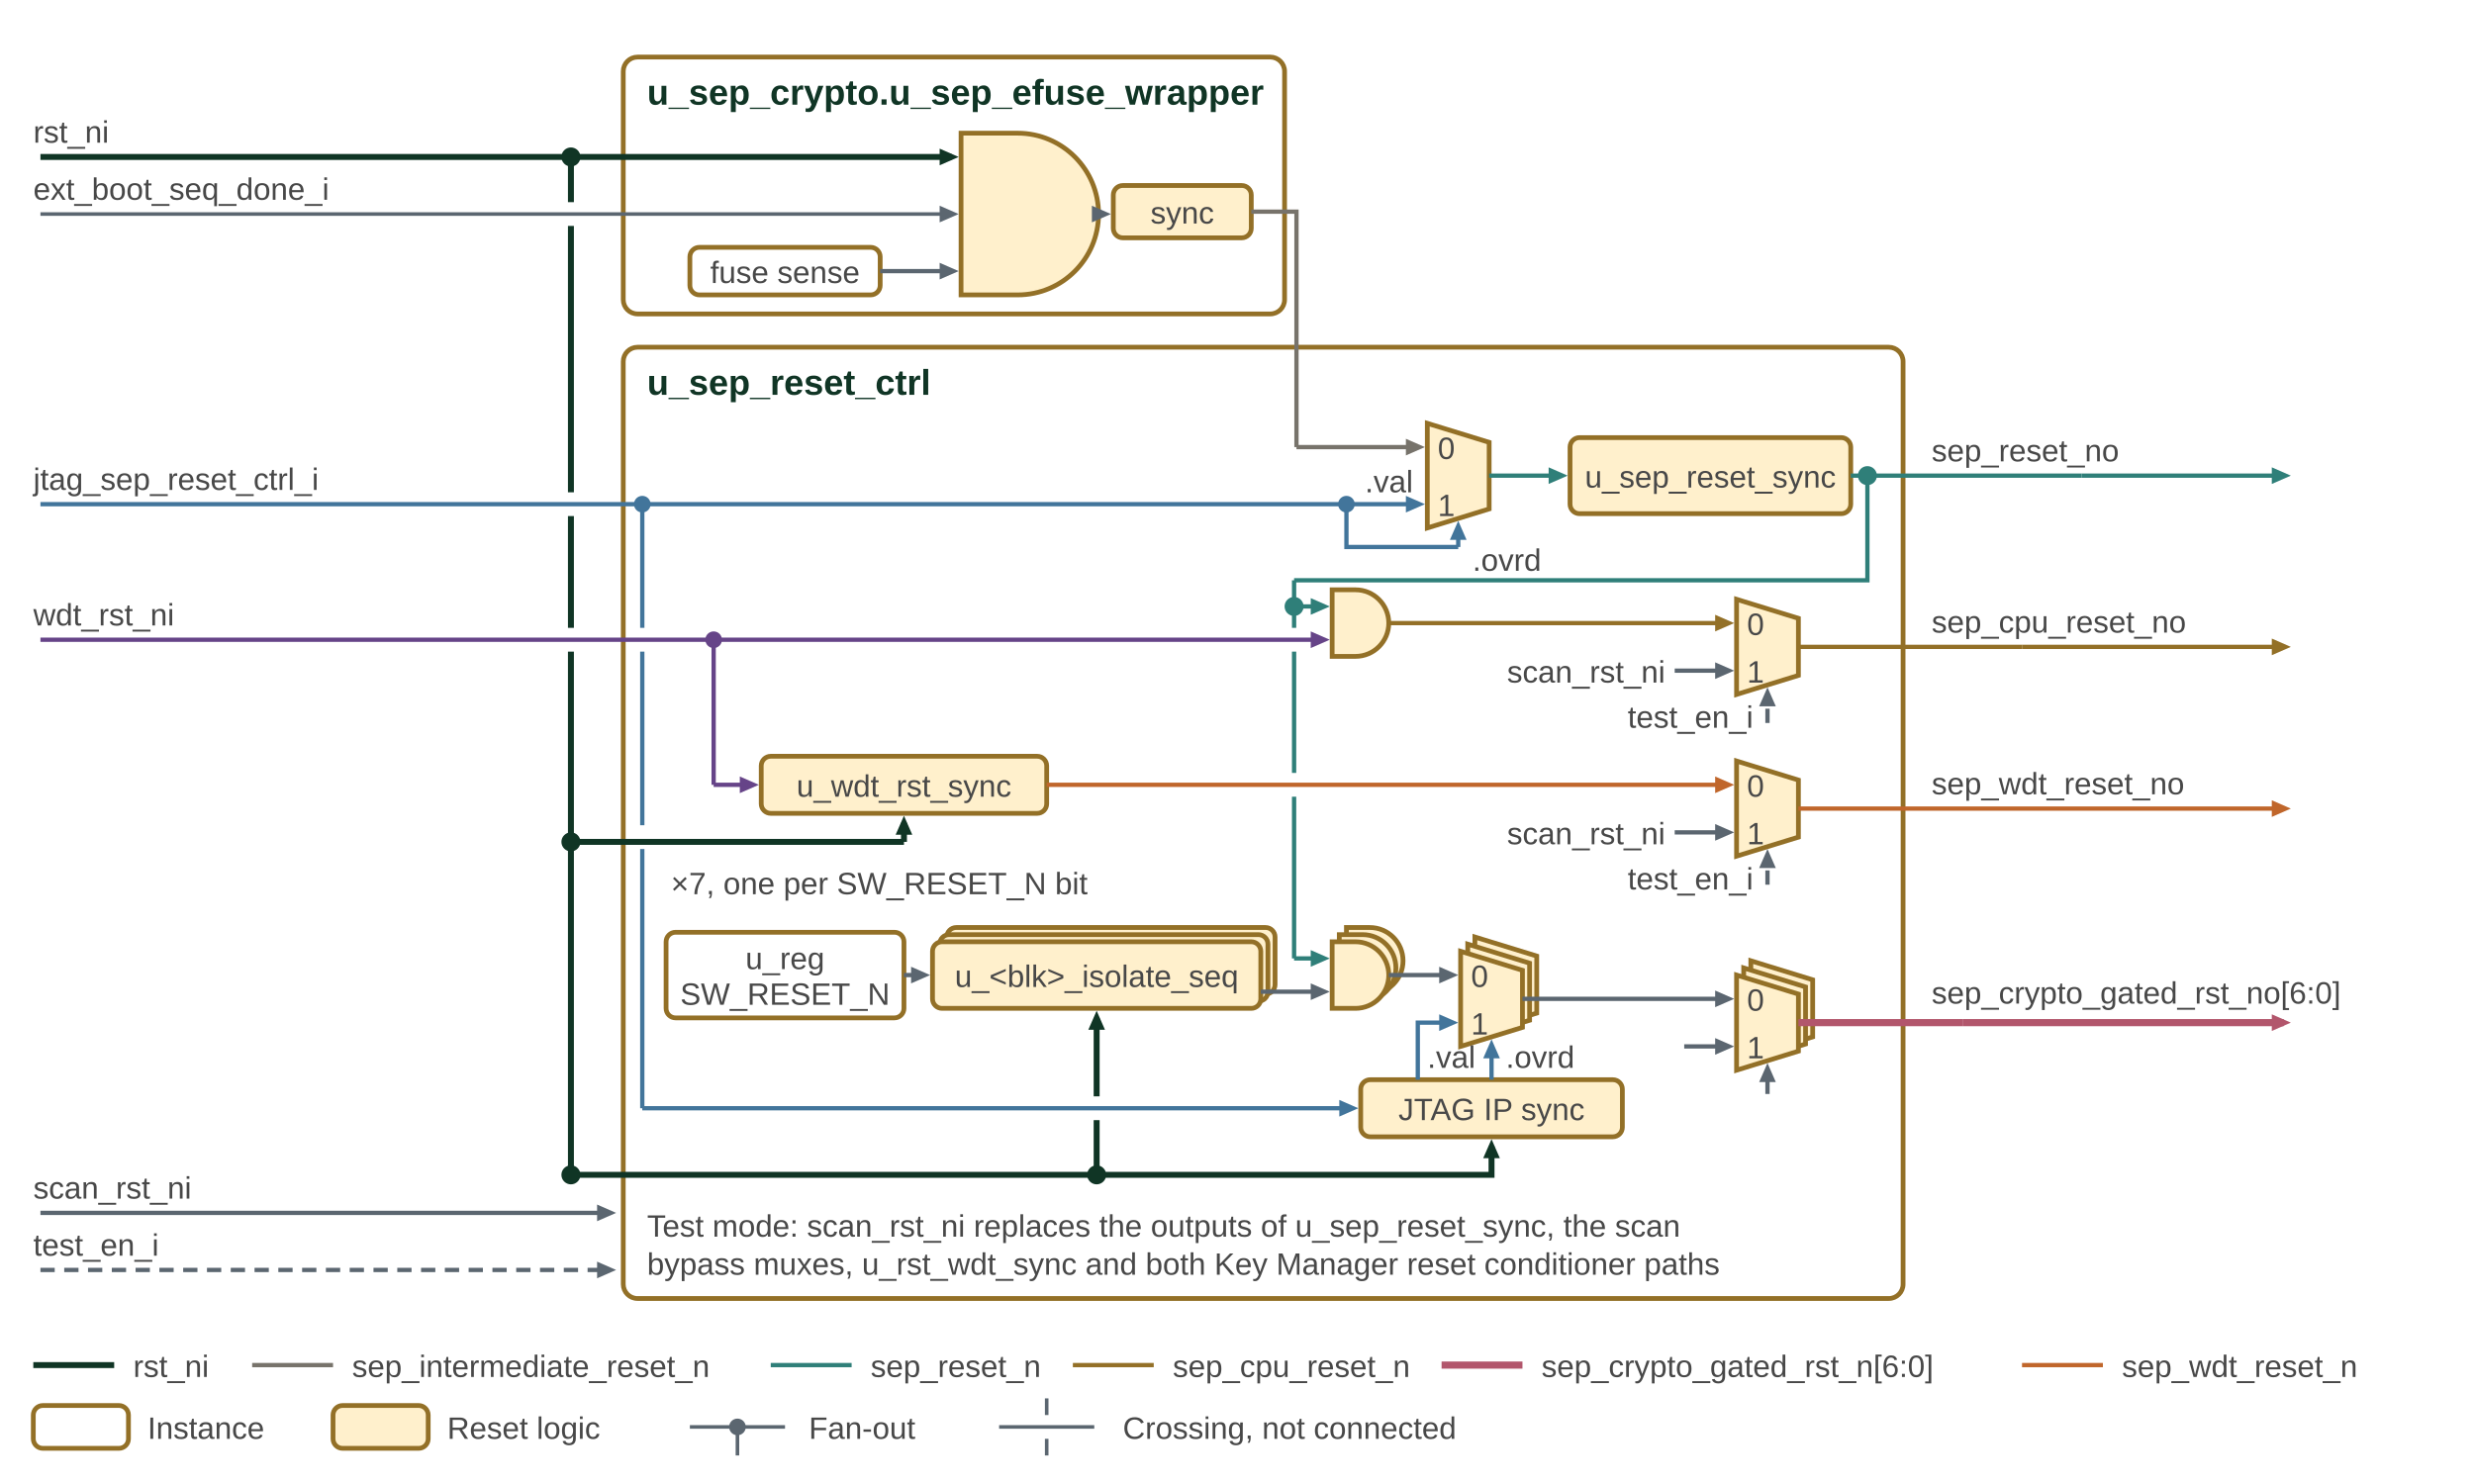
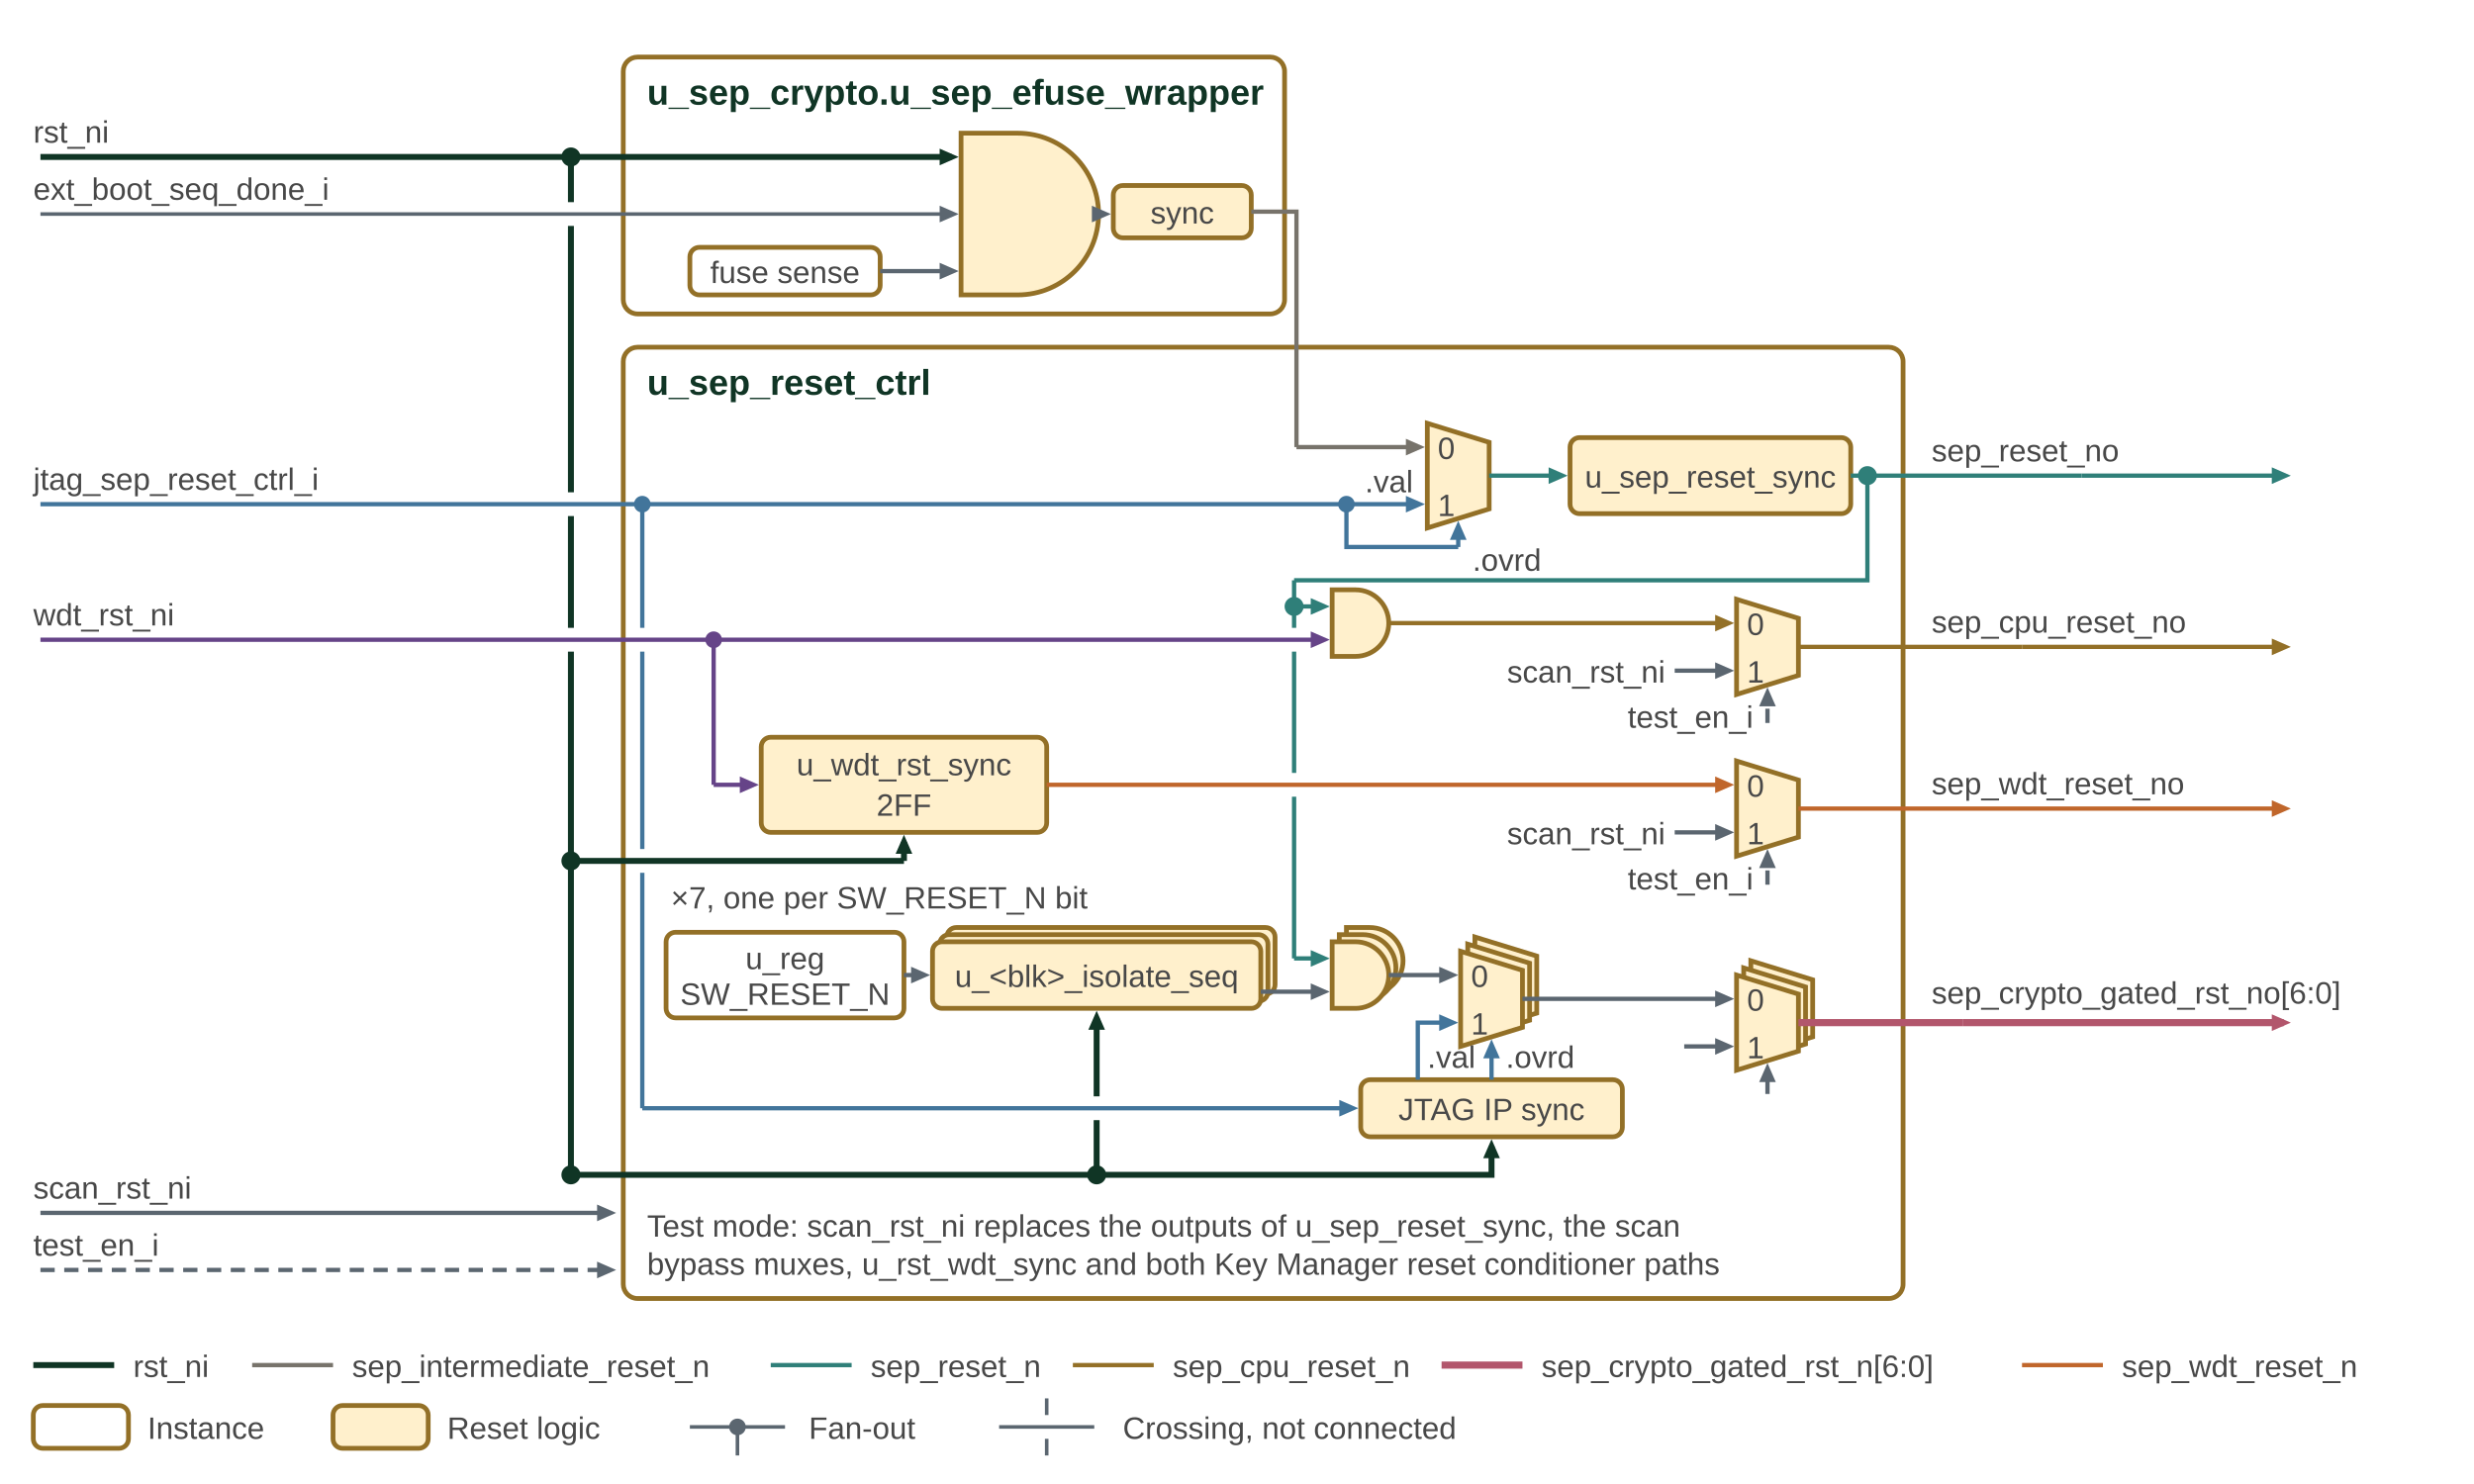
<svg xmlns="http://www.w3.org/2000/svg" width="1040" height="624" viewBox="0 0 1040 624" role="img" aria-labelledby="title desc">
  <defs>
    <marker id="ae" markerUnits="userSpaceOnUse" markerWidth="10" markerHeight="9" refX="7" refY="4.5" orient="auto">
      <path d="M0,0 L10,4.5 L0,9 Z" fill="#103525" />
    </marker>
    <marker id="as" markerUnits="userSpaceOnUse" markerWidth="10" markerHeight="9" refX="3" refY="4.5" orient="auto">
      <path d="M10,0 L0,4.5 L10,9 Z" fill="#103525" />
    </marker>
    <marker id="ge" markerUnits="userSpaceOnUse" markerWidth="8" markerHeight="7" refX="5" refY="3.5" orient="auto">
      <path d="M0,0 L8,3.5 L0,7 Z" fill="#5b6670" />
    </marker>
    <marker id="gs" markerUnits="userSpaceOnUse" markerWidth="8" markerHeight="7" refX="3" refY="3.5" orient="auto">
      <path d="M8,0 L0,3.5 L8,7 Z" fill="#5b6670" />
    </marker>
    <marker id="je" markerUnits="userSpaceOnUse" markerWidth="8" markerHeight="7" refX="5" refY="3.5" orient="auto">
      <path d="M0,0 L8,3.5 L0,7 Z" fill="#42759b" />
    </marker>
    <marker id="js" markerUnits="userSpaceOnUse" markerWidth="8" markerHeight="7" refX="3" refY="3.5" orient="auto">
      <path d="M8,0 L0,3.5 L8,7 Z" fill="#42759b" />
    </marker>
    <marker id="m-smu" markerUnits="userSpaceOnUse" markerWidth="8" markerHeight="7" refX="5" refY="3.5" orient="auto">
      <path d="M0,0 L8,3.5 L0,7 Z" fill="#103525" />
    </marker>
    <marker id="m-ref" markerUnits="userSpaceOnUse" markerWidth="8" markerHeight="7" refX="5" refY="3.5" orient="auto">
      <path d="M0,0 L8,3.5 L0,7 Z" fill="#2f7f79" />
    </marker>
    <marker id="m-per" markerUnits="userSpaceOnUse" markerWidth="8" markerHeight="7" refX="5" refY="3.5" orient="auto">
      <path d="M0,0 L8,3.5 L0,7 Z" fill="#937027" />
    </marker>
    <marker id="m-tel" markerUnits="userSpaceOnUse" markerWidth="8" markerHeight="7" refX="5" refY="3.5" orient="auto">
      <path d="M0,0 L8,3.5 L0,7 Z" fill="#664488" />
    </marker>
    <marker id="m-wdt" markerUnits="userSpaceOnUse" markerWidth="8" markerHeight="7" refX="5" refY="3.5" orient="auto">
      <path d="M0,0 L8,3.5 L0,7 Z" fill="#77736b" />
    </marker>
    <marker id="m-wdtr" markerUnits="userSpaceOnUse" markerWidth="8" markerHeight="7" refX="5" refY="3.5" orient="auto">
      <path d="M0,0 L8,3.5 L0,7 Z" fill="#c0662b" />
    </marker>
    <marker id="m-rosc" markerUnits="userSpaceOnUse" markerWidth="8" markerHeight="7" refX="5" refY="3.5" orient="auto">
      <path d="M0,0 L8,3.5 L0,7 Z" fill="#336633" />
    </marker>
    <marker id="m-jtag" markerUnits="userSpaceOnUse" markerWidth="8" markerHeight="7" refX="5" refY="3.5" orient="auto">
      <path d="M0,0 L8,3.5 L0,7 Z" fill="#42759b" />
    </marker>
    <marker id="m-spi" markerUnits="userSpaceOnUse" markerWidth="8" markerHeight="7" refX="5" refY="3.5" orient="auto">
      <path d="M0,0 L8,3.5 L0,7 Z" fill="#5b6670" />
    </marker>
    <marker id="m-slate" markerUnits="userSpaceOnUse" markerWidth="8" markerHeight="7" refX="5" refY="3.5" orient="auto">
      <path d="M0,0 L8,3.5 L0,7 Z" fill="#5b6670" />
    </marker>
    <marker id="m-pg" markerUnits="userSpaceOnUse" markerWidth="8" markerHeight="7" refX="5" refY="3.5" orient="auto">
      <path d="M0,0 L8,3.5 L0,7 Z" fill="#336633" />
    </marker>
    <marker id="m-bus" markerUnits="userSpaceOnUse" markerWidth="8" markerHeight="7" refX="5" refY="3.5" orient="auto">
      <path d="M0,0 L8,3.5 L0,7 Z" fill="#b2566c" />
    </marker>
    <style>
text { font-family: Arial, sans-serif; font-size: 15px; fill: #484848; }
.t { fill: #484848; }
.b { font-size: 17px; font-weight: bold; fill: #103525; }
.bs { font-size: 15px; font-weight: bold; fill: #103525; }
.h { font-size: 22px; font-weight: bold; fill: #103525; }
.s { font-size: 13px; fill: #484848; }
.si { font-size: 13px; font-style: italic; fill: #484848; }
.pmt { font-size: 12px; font-weight: bold; fill: #ffffff; }
.pst { font-size: 12px; font-weight: bold; fill: #103525; }
.pjt { font-size: 12px; font-weight: bold; fill: #1d4b6e; }
.pct { font-size: 12px; font-weight: bold; fill: #1f5c57; }
.pm { fill: #103525; stroke: #103525; stroke-width: 1.2; }
.ps { fill: #ffffff; stroke: #103525; stroke-width: 1.2; }
.pj { fill: #e8f3ff; stroke: #42759b; stroke-width: 1.2; }
.pc { fill: #d9f0ee; stroke: #2f7f79; stroke-width: 1.2; }
.smu { fill: #ffffff; stroke: #77736b; stroke-width: 1.5; }
.network { fill: #e8f0e8; stroke: #336633; stroke-width: 2; }
.fabric { fill: #fff0cc; stroke: #937027; stroke-width: 2; }
.core { fill: #ffffff; stroke: #937027; stroke-width: 2; }
.future { fill: #ffffff; stroke: #937027; stroke-width: 2; }
.nostroke { stroke: none; }
.fut { fill: none; stroke-dasharray: 7 5; }
.opt { stroke-dasharray: 7 5; }
.hatch { fill: none; stroke: #103525; stroke-opacity: 0.16; stroke-width: 1.2; }
.external { fill: #f2f2f2; stroke: #77736b; stroke-width: 1.5; }
.axi { fill: none; stroke: #103525; stroke-width: 2.5; marker-start: url(#as); marker-end: url(#ae); }
.axio { fill: none; stroke: #103525; stroke-width: 2.5; stroke-dasharray: 8 5; marker-start: url(#as); marker-end: url(#ae); }
.sig { fill: none; stroke: #5b6670; stroke-width: 1.5; marker-start: url(#gs); marker-end: url(#ge); }
.sigo { fill: none; stroke: #5b6670; stroke-width: 1.5; marker-end: url(#ge); }
.jtag { fill: none; stroke: #42759b; stroke-width: 1.8; marker-end: url(#je); }
.jtagb { fill: none; stroke: #42759b; stroke-width: 1.8; marker-start: url(#js); marker-end: url(#je); }
.sigplain { fill: none; stroke: #5b6670; stroke-width: 1.5; }
.n-smu { fill: none; stroke: #103525; stroke-width: 2.5; }
.a-smu { fill: none; stroke: #103525; stroke-width: 2.5; marker-end: url(#m-smu); }
.n-ref { fill: none; stroke: #2f7f79; stroke-width: 1.8; }
.a-ref { fill: none; stroke: #2f7f79; stroke-width: 1.8; marker-end: url(#m-ref); }
.n-per { fill: none; stroke: #937027; stroke-width: 1.8; }
.a-per { fill: none; stroke: #937027; stroke-width: 1.8; marker-end: url(#m-per); }
.n-tel { fill: none; stroke: #664488; stroke-width: 1.8; }
.a-tel { fill: none; stroke: #664488; stroke-width: 1.8; marker-end: url(#m-tel); }
.n-wdt { fill: none; stroke: #77736b; stroke-width: 1.8; }
.a-wdt { fill: none; stroke: #77736b; stroke-width: 1.8; marker-end: url(#m-wdt); }
.n-wdtr { fill: none; stroke: #c0662b; stroke-width: 1.8; }
.a-wdtr { fill: none; stroke: #c0662b; stroke-width: 1.8; marker-end: url(#m-wdtr); }
.n-rosc { fill: none; stroke: #336633; stroke-width: 1.8; }
.a-rosc { fill: none; stroke: #336633; stroke-width: 1.8; marker-end: url(#m-rosc); }
.n-jtag { fill: none; stroke: #42759b; stroke-width: 1.8; }
.a-jtag { fill: none; stroke: #42759b; stroke-width: 1.8; marker-end: url(#m-jtag); }
.n-spi { fill: none; stroke: #5b6670; stroke-width: 1.8; }
.a-spi { fill: none; stroke: #5b6670; stroke-width: 1.8; marker-end: url(#m-spi); }
.n-slate { fill: none; stroke: #5b6670; stroke-width: 1.8; }
.a-slate { fill: none; stroke: #5b6670; stroke-width: 1.8; marker-end: url(#m-slate); }
.n-pg { fill: none; stroke: #336633; stroke-width: 1.8; }
.a-pg { fill: none; stroke: #336633; stroke-width: 1.8; marker-end: url(#m-pg); }
.n-bus { fill: none; stroke: #b2566c; stroke-width: 3; }
.a-bus { fill: none; stroke: #b2566c; stroke-width: 3; marker-end: url(#m-bus); }
.n-dash { fill: none; stroke: #5b6670; stroke-width: 1.8; stroke-dasharray: 6 4; }
.a-dash { fill: none; stroke: #5b6670; stroke-width: 1.8; stroke-dasharray: 6 4; marker-end: url(#m-slate); }
</style>
  </defs>
  <rect width="1040" height="624" fill="#ffffff" />
  <rect class="core" x="262" y="24" width="278" height="108" rx="6" />
  <text class="bs" x="272" y="44" text-anchor="start">u_sep_crypto.u_sep_efuse_wrapper</text>
  <rect class="core" x="290" y="104" width="80" height="20" rx="4" />
  <text class="s" x="330" y="119" text-anchor="middle">fuse sense</text>
  <path class="fabric" d="M404,56 L427.8,56 A34.0,34.0 0 0 1 427.8,124 L404,124 Z" />
  <rect class="fabric" x="468" y="78" width="58" height="22" rx="4" />
  <text class="s" x="497" y="94" text-anchor="middle">sync</text>
  <path class="a-slate" d="M370,114 L400,114" />
  <path class="a-slate" d="M461.8,90.0 L464,90.0" />
  <text class="s" x="14" y="84" text-anchor="start">ext_boot_seq_done_i</text>
  <path class="sigo" d="M17,90 L400,90" />
  <text class="s" x="14" y="60" text-anchor="start">rst_ni</text>
  <path class="a-smu" d="M17,66 L400,66" />
  <circle cx="240" cy="66" r="4" fill="#103525" />
  <rect class="core" x="262" y="146" width="538" height="400" rx="6" />
  <text class="bs" x="272" y="166" text-anchor="start">u_sep_reset_ctrl</text>
  <path class="fabric" d="M600,178 L626,186 L626,214 L600,222 Z" />
  <text class="s" x="608" y="193" text-anchor="middle">0</text>
  <text class="s" x="608" y="217" text-anchor="middle">1</text>
  <rect class="fabric" x="660" y="184" width="118" height="32" rx="4" />
  <text class="s" x="719" y="205" text-anchor="middle">u_sep_reset_sync</text>
  <path class="n-wdt" d="M526,89 L545,89 L545,188" />
  <path class="a-wdt" d="M545,188 L596,188" />
  <path class="a-ref" d="M626,200 L656,200" />
  <path class="n-ref" d="M778,200 L875,200" />
  <text class="s" x="14" y="206" text-anchor="start">jtag_sep_reset_ctrl_i</text>
  <path class="a-jtag" d="M17,212 L596,212" />
  <text class="s" x="594" y="207" text-anchor="end">.val</text>
  <circle cx="270" cy="212" r="3.5" fill="#42759b" />
  <circle cx="566" cy="212" r="3.5" fill="#42759b" />
  <path class="n-jtag" d="M566,212 L566,230 L613.0,230" />
  <path class="a-jtag" d="M613.0,230 L613.0,222" />
  <text class="s" x="619" y="240" text-anchor="start">.ovrd</text>
  <circle cx="785" cy="200" r="4" fill="#2f7f79" />
  <path class="n-ref" d="M785,200 L785,244 L544,244" />
  <path class="n-ref" d="M544,244 L544,264 M544,274 L544,325 M544,335 L544,403" />
  <circle cx="544" cy="255" r="4" fill="#2f7f79" />
  <path class="a-ref" d="M544,255 L556,255" />
  <path class="a-ref" d="M544,403 L556,403" />
  <path class="fabric" d="M560,248 L569.8,248 A14.0,14.0 0 0 1 569.8,276 L560,276 Z" />
  <path class="fabric" d="M730,252 L756,260 L756,284 L730,292 Z" />
  <text class="s" x="738" y="267" text-anchor="middle">0</text>
  <text class="s" x="738" y="287" text-anchor="middle">1</text>
  <path class="a-per" d="M583.8,262.0 L726,262.0" />
  <path class="n-per" d="M756,272.0 L850,272.0" />
  <text class="s" x="14" y="263" text-anchor="start">wdt_rst_ni</text>
  <path class="a-tel" d="M17,269 L556,269" />
  <circle cx="300" cy="269" r="3.5" fill="#664488" />
  <path class="n-tel" d="M300,269 L300,330" />
  <path class="a-tel" d="M300,330 L316,330" />
-   <rect class="fabric" x="320" y="318" width="120" height="24" rx="4" />
-   <text class="s" x="380" y="335" text-anchor="middle">u_wdt_rst_sync</text>
-   <circle cx="240" cy="354" r="4" fill="#103525" />
-   <path class="n-smu" d="M240,354 L380,354" />
-   <path class="a-smu" d="M380,354 L380,346" />
+   <rect class="fabric" x="320" y="310" width="120" height="40" rx="4" />
+   <text class="s" x="380" y="326" text-anchor="middle">u_wdt_rst_sync</text>
+   <text class="s" x="380" y="343" text-anchor="middle">2FF</text>
+   <circle cx="240" cy="362" r="4" fill="#103525" />
+   <path class="n-smu" d="M240,362 L380,362" />
+   <path class="a-smu" d="M380,362 L380,354" />
  <path class="fabric" d="M730,320 L756,328 L756,352 L730,360 Z" />
  <text class="s" x="738" y="335" text-anchor="middle">0</text>
  <text class="s" x="738" y="355" text-anchor="middle">1</text>
  <path class="a-wdtr" d="M440,330 L726,330" />
  <path class="a-slate" d="M704,350 L726,350" />
  <text class="s" x="700" y="355" text-anchor="end">scan_rst_ni</text>
  <path class="a-dash" d="M743.0,372 L743.0,360" />
  <text class="s" x="737" y="374" text-anchor="end">test_en_i</text>
  <path class="a-wdtr" d="M756,340.0 L960,340.0" />
  <text class="s" x="812" y="334" text-anchor="start">sep_wdt_reset_no</text>
  <path class="a-slate" d="M704,282 L726,282" />
  <text class="s" x="700" y="287" text-anchor="end">scan_rst_ni</text>
  <path class="a-dash" d="M743.0,304 L743.0,292" />
  <text class="s" x="737" y="306" text-anchor="end">test_en_i</text>
-   <text class="s" x="282" y="376" text-anchor="start">×7, one per SW_RESET_N bit</text>
+   <text class="s" x="282" y="382" text-anchor="start">×7, one per SW_RESET_N bit</text>
  <rect class="core" x="280" y="392" width="100" height="36" rx="4" />
  <text class="s" x="330" y="407.5" text-anchor="middle">u_reg</text>
  <text class="s" x="330" y="422.5" text-anchor="middle">SW_RESET_N</text>
  <rect class="fabric" x="398" y="390" width="138" height="28" rx="4" />
  <rect class="fabric" x="395" y="393" width="138" height="28" rx="4" />
  <rect class="fabric" x="392" y="396" width="138" height="28" rx="4" />
  <text class="s" x="461" y="415" text-anchor="middle">u_&lt;blk&gt;_isolate_seq</text>
  <path class="fabric" d="M566,390 L575.8,390 A14.0,14.0 0 0 1 575.8,418 L566,418 Z" />
  <path class="fabric" d="M563,393 L572.8,393 A14.0,14.0 0 0 1 572.8,421 L563,421 Z" />
  <path class="fabric" d="M560,396 L569.8,396 A14.0,14.0 0 0 1 569.8,424 L560,424 Z" />
  <path class="fabric" d="M620,394 L646,402 L646,426 L620,434 Z" />
  <path class="fabric" d="M617,397 L643,405 L643,429 L617,437 Z" />
  <path class="fabric" d="M614,400 L640,408 L640,432 L614,440 Z" />
  <text class="s" x="622" y="415" text-anchor="middle">0</text>
  <text class="s" x="622" y="435" text-anchor="middle">1</text>
  <path class="fabric" d="M736,404 L762,412 L762,436 L736,444 Z" />
  <path class="fabric" d="M733,407 L759,415 L759,439 L733,447 Z" />
  <path class="fabric" d="M730,410 L756,418 L756,442 L730,450 Z" />
  <text class="s" x="738" y="425" text-anchor="middle">0</text>
  <text class="s" x="738" y="445" text-anchor="middle">1</text>
  <path class="a-slate" d="M380,410 L388,410" />
  <path class="a-slate" d="M530,417 L556,417" />
  <path class="a-slate" d="M583.8,410 L610,410" />
  <path class="a-slate" d="M640,420 L726,420" />
  <path class="a-slate" d="M708,440 L726,440" />
  <path class="a-dash" d="M743.0,460 L743.0,450" />
  <path class="n-bus" d="M756,430 L825,430" />
  <rect class="fabric" x="572" y="454" width="110" height="24" rx="4" />
  <text class="s" x="627" y="471" text-anchor="middle">JTAG IP sync</text>
  <path class="a-jtag" d="M596,454 L596,430 L610,430" />
  <path class="a-jtag" d="M627.0,454 L627.0,440" />
  <text class="s" x="600" y="449" text-anchor="start">.val</text>
  <text class="s" x="633" y="449" text-anchor="start">.ovrd</text>
-   <path class="n-jtag" d="M270,212 L270,264 M270,274 L270,347 M270,357 L270,466" />
+   <path class="n-jtag" d="M270,212 L270,264 M270,274 L270,357 M270,367 L270,466" />
  <path class="a-jtag" d="M270,466 L568,466" />
  <path class="a-smu" d="M240,494 L627,494 L627,482" />
  <circle cx="240" cy="494" r="4" fill="#103525" />
  <circle cx="461" cy="494" r="4" fill="#103525" />
  <path class="n-smu" d="M461,494 L461,471" />
  <path class="a-smu" d="M461,461 L461,428" />
  <text class="s" x="14" y="504" text-anchor="start">scan_rst_ni</text>
  <path class="a-slate" d="M17,510 L256,510" />
  <text class="s" x="14" y="528" text-anchor="start">test_en_i</text>
  <path class="a-dash" d="M17,534 L256,534" />
  <text class="s" x="272" y="520" text-anchor="start">Test mode: scan_rst_ni replaces the outputs of u_sep_reset_sync, the scan</text>
  <text class="s" x="272" y="536" text-anchor="start">bypass muxes, u_rst_wdt_sync and both Key Manager reset conditioner paths</text>
  <path class="n-smu" d="M240,66 L240,85 M240,95 L240,207 M240,217 L240,264 M240,274 L240,494" />
  <path class="a-ref" d="M875,200 L960,200" />
  <text class="s" x="812" y="194" text-anchor="start">sep_reset_no</text>
  <path class="a-per" d="M850,272.0 L960,272.0" />
  <text class="s" x="812" y="266" text-anchor="start">sep_cpu_reset_no</text>
  <path class="a-bus" d="M825,430 L960,430" />
  <text class="s" x="812" y="422" text-anchor="start">sep_crypto_gated_rst_no[6:0]</text>
  <path class="n-smu" d="M14,574 L48,574" />
  <text class="s" x="56" y="579" text-anchor="start">rst_ni</text>
  <path class="n-wdt" d="M106,574 L140,574" />
  <text class="s" x="148" y="579" text-anchor="start">sep_intermediate_reset_n</text>
  <path class="n-ref" d="M324,574 L358,574" />
  <text class="s" x="366" y="579" text-anchor="start">sep_reset_n</text>
  <path class="n-per" d="M451,574 L485,574" />
  <text class="s" x="493" y="579" text-anchor="start">sep_cpu_reset_n</text>
  <path class="n-bus" d="M606,574 L640,574" />
  <text class="s" x="648" y="579" text-anchor="start">sep_crypto_gated_rst_n[6:0]</text>
  <path class="n-wdtr" d="M850,574 L884,574" />
  <text class="s" x="892" y="579" text-anchor="start">sep_wdt_reset_n</text>
  <rect class="core" x="14" y="591" width="40" height="18" rx="4" />
  <text class="s" x="62" y="605" text-anchor="start">Instance</text>
  <rect class="fabric" x="140" y="591" width="40" height="18" rx="4" />
  <text class="s" x="188" y="605" text-anchor="start">Reset logic</text>
  <path class="sigplain" d="M290,600 L330,600" />
  <path class="sigplain" d="M310,600 L310,612" />
  <circle cx="310" cy="600" r="3.5" fill="#5b6670" />
  <text class="s" x="340" y="605" text-anchor="start">Fan-out</text>
  <path class="sigplain" d="M420,600 L460,600" />
  <path class="sigplain" d="M440,588 L440,595 M440,605 L440,612" />
  <text class="s" x="472" y="605" text-anchor="start">Crossing, not connected</text>
</svg>
